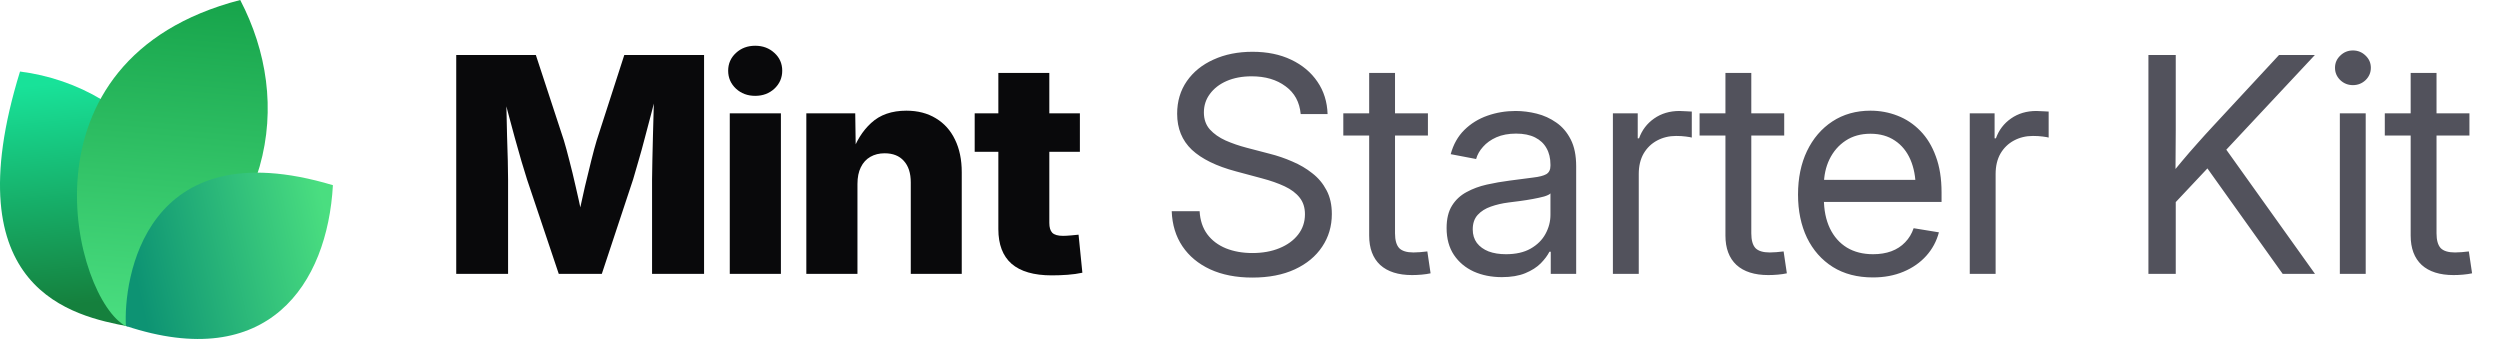
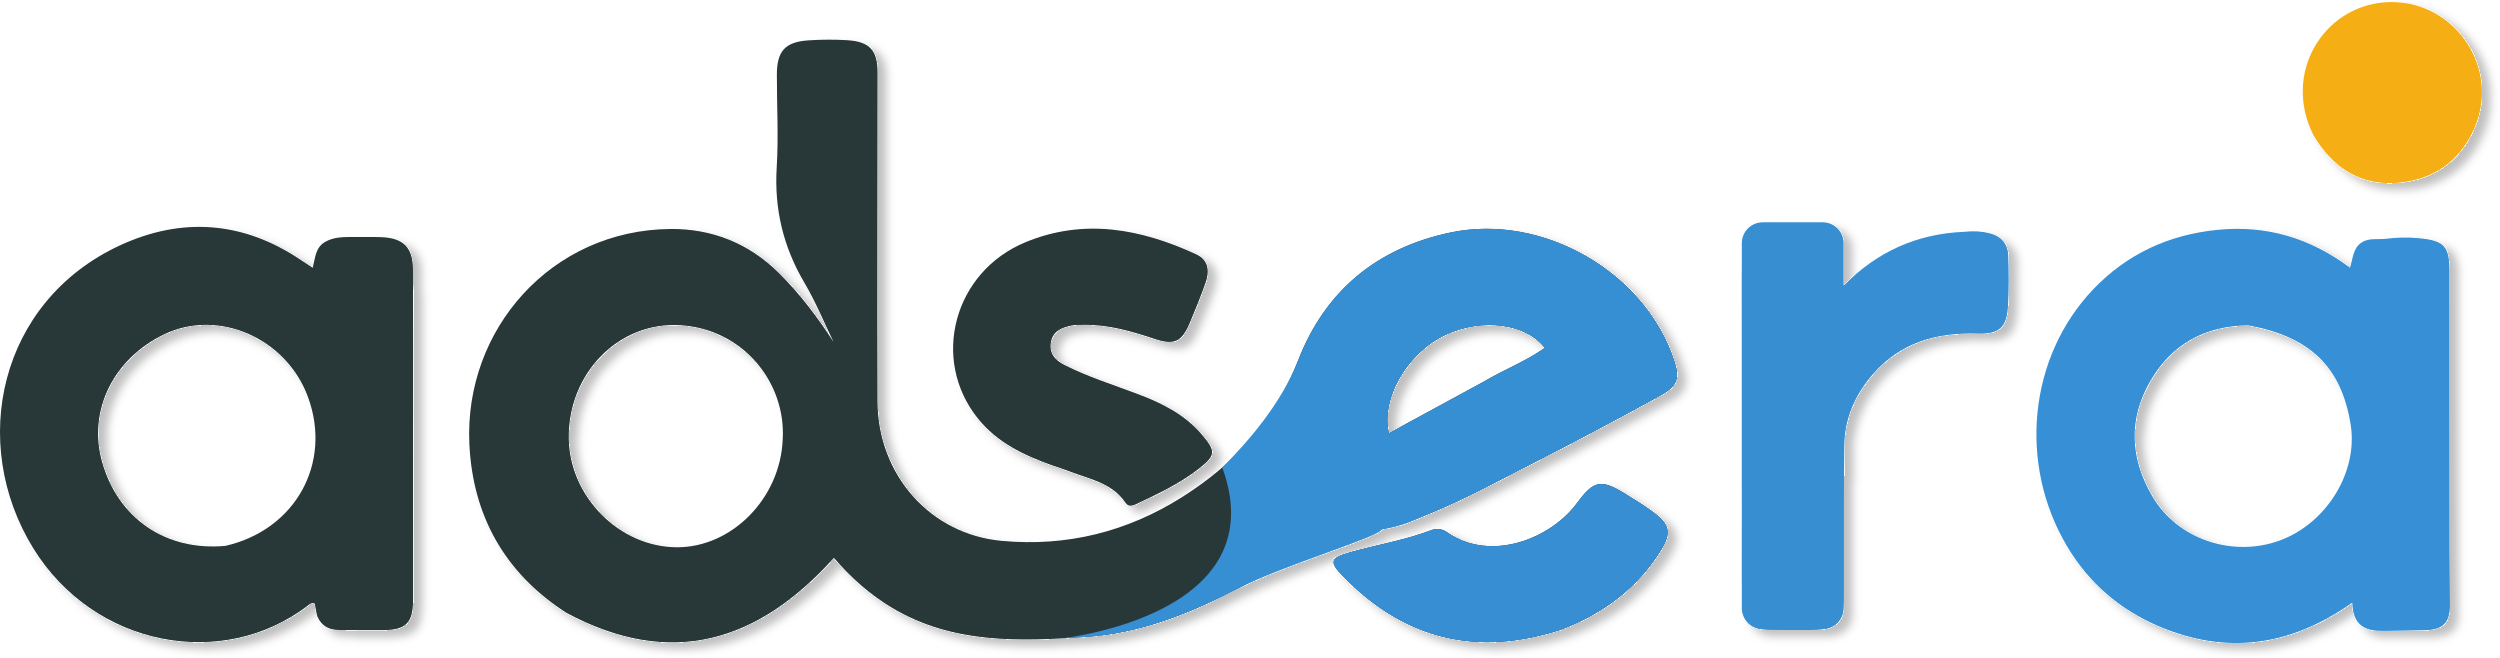
- <svg xmlns="http://www.w3.org/2000/svg" width="177" height="24" viewBox="0 0 177 24" fill="none">
-   <path d="M9.061 23.108C5.268 22.377 -3.391 20.627 1.417 5.064C9.634 6.099 16.973 14.064 9.061 23.108Z" fill="url(#paint0_linear_17557_2020)" />
-   <path d="M8.919 23.094C5.276 21.222 0.784 4.209 17.007 0C20.757 7.193 19.621 16.545 8.919 23.094Z" fill="url(#paint1_linear_17557_2020)" />
-   <path d="M8.914 23.079C8.735 19.882 10.159 9.085 23.57 13.111C23.181 20.123 18.984 26.418 8.914 23.079Z" fill="url(#paint2_linear_17557_2020)" />
-   <path d="M32.301 19.392V3.894H37.938L39.925 9.948C40.036 10.315 40.164 10.787 40.31 11.362C40.462 11.938 40.611 12.552 40.757 13.204C40.91 13.855 41.048 14.483 41.173 15.086C41.305 15.682 41.412 16.192 41.495 16.615H40.695C40.771 16.192 40.871 15.682 40.996 15.086C41.128 14.49 41.267 13.866 41.412 13.214C41.565 12.562 41.714 11.948 41.86 11.373C42.005 10.79 42.133 10.315 42.244 9.948L44.2 3.894H49.848V19.392H46.166V12.704C46.166 12.357 46.173 11.917 46.187 11.383C46.2 10.849 46.214 10.27 46.228 9.646C46.249 9.022 46.266 8.391 46.28 7.753C46.301 7.115 46.311 6.519 46.311 5.964H46.623C46.485 6.561 46.332 7.181 46.166 7.826C45.999 8.471 45.833 9.102 45.666 9.719C45.507 10.336 45.351 10.901 45.198 11.414C45.053 11.928 44.928 12.357 44.824 12.704L42.608 19.392H39.561L37.314 12.704C37.203 12.357 37.072 11.928 36.919 11.414C36.773 10.901 36.614 10.34 36.441 9.729C36.274 9.112 36.104 8.481 35.931 7.836C35.764 7.192 35.608 6.567 35.463 5.964H35.827C35.834 6.512 35.844 7.105 35.858 7.743C35.872 8.374 35.886 9.005 35.9 9.636C35.92 10.26 35.938 10.839 35.952 11.373C35.965 11.907 35.972 12.351 35.972 12.704V19.392H32.301ZM51.668 19.392V8.024H55.288V19.392H51.668ZM53.468 6.786C52.927 6.786 52.473 6.616 52.105 6.276C51.738 5.93 51.554 5.507 51.554 5.007C51.554 4.508 51.738 4.088 52.105 3.749C52.473 3.409 52.927 3.239 53.468 3.239C54.009 3.239 54.463 3.409 54.83 3.749C55.198 4.082 55.382 4.501 55.382 5.007C55.382 5.507 55.198 5.93 54.83 6.276C54.463 6.616 54.009 6.786 53.468 6.786ZM60.708 13.027V19.392H57.088V8.024H60.551L60.593 10.967H60.281C60.593 10.024 61.061 9.268 61.685 8.7C62.309 8.124 63.138 7.836 64.171 7.836C64.975 7.836 65.672 8.017 66.262 8.377C66.851 8.731 67.302 9.234 67.614 9.885C67.933 10.537 68.092 11.307 68.092 12.194V19.392H64.483V12.912C64.483 12.26 64.32 11.754 63.994 11.394C63.675 11.033 63.221 10.853 62.632 10.853C62.25 10.853 61.914 10.936 61.623 11.102C61.332 11.269 61.106 11.515 60.947 11.841C60.787 12.16 60.708 12.555 60.708 13.027ZM76.456 8.024V10.749H69.008V8.024H76.456ZM70.683 5.163H74.292V15.783C74.292 16.102 74.361 16.334 74.5 16.48C74.646 16.625 74.899 16.698 75.259 16.698C75.405 16.698 75.596 16.688 75.831 16.667C76.074 16.646 76.251 16.629 76.362 16.615L76.632 19.309C76.313 19.378 75.963 19.427 75.582 19.455C75.207 19.482 74.836 19.496 74.469 19.496C73.2 19.496 72.25 19.222 71.619 18.674C70.995 18.127 70.683 17.308 70.683 16.22V5.163Z" fill="#09090B" />
-   <path d="M88.667 19.652C87.523 19.652 86.528 19.458 85.682 19.07C84.843 18.681 84.188 18.137 83.716 17.437C83.245 16.736 82.992 15.908 82.957 14.951H84.933C84.968 15.596 85.148 16.14 85.474 16.584C85.8 17.021 86.24 17.354 86.795 17.582C87.35 17.804 87.974 17.915 88.667 17.915C89.388 17.915 90.026 17.801 90.581 17.572C91.143 17.343 91.583 17.024 91.902 16.615C92.228 16.199 92.391 15.717 92.391 15.169C92.391 14.698 92.266 14.306 92.017 13.994C91.767 13.675 91.413 13.408 90.956 13.193C90.498 12.978 89.954 12.787 89.323 12.621L87.502 12.132C86.123 11.765 85.082 11.255 84.382 10.603C83.689 9.944 83.342 9.095 83.342 8.055C83.342 7.174 83.571 6.404 84.028 5.746C84.486 5.087 85.117 4.577 85.921 4.217C86.726 3.849 87.645 3.666 88.678 3.666C89.718 3.666 90.63 3.853 91.413 4.227C92.204 4.602 92.824 5.122 93.275 5.787C93.726 6.446 93.965 7.209 93.993 8.076H92.089C92.013 7.23 91.656 6.574 91.018 6.11C90.387 5.638 89.586 5.403 88.615 5.403C87.95 5.403 87.36 5.513 86.847 5.735C86.341 5.957 85.946 6.262 85.661 6.651C85.377 7.032 85.235 7.469 85.235 7.961C85.235 8.447 85.377 8.849 85.661 9.168C85.946 9.48 86.317 9.74 86.774 9.948C87.232 10.149 87.724 10.319 88.251 10.457L89.884 10.884C90.439 11.023 90.977 11.206 91.496 11.435C92.023 11.657 92.495 11.934 92.911 12.267C93.334 12.593 93.67 12.995 93.92 13.474C94.17 13.945 94.294 14.504 94.294 15.149C94.294 16.015 94.066 16.788 93.608 17.468C93.157 18.148 92.512 18.681 91.673 19.07C90.834 19.458 89.832 19.652 88.667 19.652ZM101.097 8.024V9.594H95.106V8.024H101.097ZM96.937 5.163H98.767V16.521C98.767 17 98.865 17.347 99.059 17.562C99.26 17.77 99.6 17.874 100.078 17.874C100.21 17.874 100.366 17.867 100.546 17.853C100.733 17.832 100.903 17.815 101.056 17.801L101.285 19.351C101.097 19.392 100.886 19.423 100.65 19.444C100.414 19.465 100.189 19.475 99.974 19.475C98.996 19.475 98.244 19.236 97.717 18.758C97.197 18.272 96.937 17.579 96.937 16.677V5.163ZM106.33 19.621C105.595 19.621 104.932 19.489 104.343 19.226C103.754 18.955 103.285 18.564 102.939 18.05C102.592 17.53 102.419 16.896 102.419 16.147C102.419 15.495 102.547 14.965 102.804 14.556C103.06 14.146 103.403 13.828 103.833 13.599C104.263 13.363 104.742 13.186 105.269 13.068C105.796 12.95 106.333 12.857 106.881 12.787C107.574 12.69 108.132 12.617 108.555 12.569C108.978 12.52 109.287 12.441 109.481 12.33C109.675 12.212 109.772 12.014 109.772 11.737V11.654C109.772 11.203 109.679 10.815 109.492 10.489C109.311 10.163 109.041 9.91 108.68 9.729C108.32 9.549 107.872 9.459 107.338 9.459C106.805 9.459 106.34 9.546 105.945 9.719C105.556 9.892 105.241 10.118 104.998 10.395C104.755 10.665 104.593 10.953 104.509 11.258L102.71 10.915C102.897 10.222 103.22 9.65 103.677 9.199C104.135 8.748 104.679 8.412 105.31 8.19C105.941 7.968 106.607 7.857 107.307 7.857C107.8 7.857 108.295 7.92 108.795 8.044C109.301 8.169 109.765 8.381 110.188 8.679C110.611 8.97 110.951 9.369 111.208 9.875C111.464 10.374 111.593 11.005 111.593 11.768V19.392H109.793V17.822H109.7C109.568 18.085 109.363 18.359 109.086 18.643C108.809 18.921 108.444 19.153 107.994 19.34C107.543 19.527 106.988 19.621 106.33 19.621ZM106.621 17.998C107.321 17.998 107.904 17.867 108.368 17.603C108.84 17.333 109.19 16.986 109.419 16.563C109.654 16.133 109.772 15.682 109.772 15.211V13.692C109.703 13.769 109.554 13.841 109.325 13.911C109.096 13.973 108.829 14.032 108.524 14.088C108.226 14.143 107.921 14.192 107.609 14.233C107.304 14.275 107.033 14.309 106.798 14.337C106.354 14.393 105.938 14.49 105.549 14.628C105.168 14.76 104.86 14.954 104.624 15.211C104.388 15.467 104.27 15.811 104.27 16.241C104.27 16.615 104.367 16.934 104.561 17.198C104.762 17.461 105.04 17.662 105.393 17.801C105.747 17.933 106.156 17.998 106.621 17.998ZM114.193 19.392V8.024H115.951V9.792H116.045C116.253 9.209 116.61 8.741 117.116 8.388C117.622 8.034 118.219 7.857 118.905 7.857C119.058 7.857 119.217 7.864 119.384 7.878C119.55 7.885 119.682 7.892 119.779 7.899V9.74C119.716 9.719 119.578 9.695 119.363 9.667C119.155 9.639 118.922 9.625 118.666 9.625C118.174 9.625 117.726 9.733 117.324 9.948C116.922 10.163 116.603 10.471 116.367 10.874C116.138 11.276 116.024 11.758 116.024 12.319V19.392H114.193ZM126.322 8.024V9.594H120.33V8.024H126.322ZM122.161 5.163H123.992V16.521C123.992 17 124.089 17.347 124.283 17.562C124.484 17.77 124.824 17.874 125.302 17.874C125.434 17.874 125.59 17.867 125.77 17.853C125.958 17.832 126.127 17.815 126.28 17.801L126.509 19.351C126.322 19.392 126.11 19.423 125.874 19.444C125.639 19.465 125.413 19.475 125.198 19.475C124.221 19.475 123.468 19.236 122.941 18.758C122.421 18.272 122.161 17.579 122.161 16.677V5.163ZM132.604 19.642C131.502 19.642 130.555 19.396 129.765 18.903C128.974 18.404 128.364 17.714 127.934 16.834C127.511 15.946 127.3 14.927 127.3 13.775C127.3 12.611 127.511 11.584 127.934 10.697C128.364 9.802 128.964 9.102 129.734 8.596C130.51 8.089 131.408 7.836 132.428 7.836C133.1 7.836 133.738 7.954 134.341 8.19C134.952 8.426 135.489 8.783 135.954 9.261C136.425 9.74 136.793 10.343 137.056 11.071C137.327 11.792 137.462 12.645 137.462 13.63V14.296H128.433V12.735H136.463L135.631 13.297C135.631 12.541 135.506 11.876 135.257 11.3C135.007 10.725 134.643 10.277 134.165 9.958C133.686 9.632 133.107 9.469 132.428 9.469C131.748 9.469 131.162 9.632 130.67 9.958C130.177 10.284 129.796 10.725 129.526 11.279C129.262 11.827 129.13 12.441 129.13 13.12V14.046C129.13 14.864 129.273 15.572 129.557 16.168C129.841 16.757 130.243 17.211 130.763 17.53C131.283 17.842 131.901 17.998 132.615 17.998C133.093 17.998 133.523 17.929 133.905 17.79C134.293 17.645 134.619 17.433 134.882 17.156C135.153 16.879 135.354 16.546 135.486 16.157L137.275 16.449C137.108 17.08 136.81 17.634 136.38 18.113C135.95 18.591 135.413 18.966 134.768 19.236C134.123 19.507 133.402 19.642 132.604 19.642ZM139.459 19.392V8.024H141.217V9.792H141.311C141.519 9.209 141.876 8.741 142.382 8.388C142.888 8.034 143.485 7.857 144.171 7.857C144.324 7.857 144.483 7.864 144.649 7.878C144.816 7.885 144.948 7.892 145.045 7.899V9.74C144.982 9.719 144.844 9.695 144.629 9.667C144.421 9.639 144.188 9.625 143.932 9.625C143.439 9.625 142.992 9.733 142.59 9.948C142.188 10.163 141.869 10.471 141.633 10.874C141.404 11.276 141.29 11.758 141.29 12.319V19.392H139.459ZM153.429 14.961V12.715C153.783 12.257 154.136 11.82 154.49 11.404C154.844 10.981 155.204 10.565 155.572 10.156C155.939 9.74 156.314 9.327 156.695 8.918L161.355 3.894H163.893L157.277 10.967H157.184L153.429 14.961ZM152.108 19.392V3.894H154.043V9.241L154.022 12.559L154.043 13.505V19.392H152.108ZM161.615 19.392L155.967 11.477L157.173 9.969L163.903 19.392H161.615ZM165.661 19.392V8.024H167.492V19.392H165.661ZM166.587 6.027C166.24 6.027 165.942 5.909 165.692 5.673C165.443 5.43 165.318 5.139 165.318 4.799C165.318 4.459 165.443 4.172 165.692 3.936C165.942 3.693 166.24 3.572 166.587 3.572C166.934 3.572 167.232 3.693 167.482 3.936C167.731 4.172 167.856 4.459 167.856 4.799C167.856 5.139 167.731 5.43 167.482 5.673C167.232 5.909 166.934 6.027 166.587 6.027ZM174.836 8.024V9.594H168.844V8.024H174.836ZM170.675 5.163H172.506V16.521C172.506 17 172.603 17.347 172.797 17.562C172.998 17.77 173.338 17.874 173.816 17.874C173.948 17.874 174.104 17.867 174.284 17.853C174.472 17.832 174.641 17.815 174.794 17.801L175.023 19.351C174.836 19.392 174.624 19.423 174.388 19.444C174.153 19.465 173.927 19.475 173.712 19.475C172.735 19.475 171.982 19.236 171.455 18.758C170.935 18.272 170.675 17.579 170.675 16.677V5.163Z" fill="#52525C" />
+ <svg xmlns="http://www.w3.org/2000/svg" width="1213" height="319" viewBox="0 0 1213 319" fill="none">
+   <g filter="url(#filter0_d_24_3)">
+     <path d="M274.852 297.368C244.597 277.946 229.314 249.798 227.732 215.329C225.189 159.938 267.417 111.562 325.406 111.098C345.472 110.937 363.397 118.053 377.86 132.405C388.014 142.483 396.652 153.794 404.444 165.957C399.791 156.374 395.746 146.433 390.351 137.285C380.062 119.841 375.616 101.439 376.862 81.166C377.78 66.231 376.911 51.188 376.936 36.195C376.953 24.759 380.949 20.319 392.334 19.575C398.602 19.164 404.938 19.117 411.205 19.514C421.954 20.194 425.795 24.434 425.797 35.145C425.801 88.338 425.585 141.531 425.776 194.722C425.904 230.347 451.318 259.204 485.992 262.417C517.566 265.343 546.939 258.104 573.903 240.966C599.573 224.651 618.668 203.606 629.927 174.692C643 141.115 668.081 120.265 703.944 112.777C748.65 103.44 798.51 132.042 812.495 175.467C815.107 183.577 813.942 187.389 805.433 192.055C785.499 202.988 765.437 213.708 745.174 224.015C728.366 232.565 711.845 241.725 694.365 248.926C686.52 252.159 678.574 255.022 670.289 256.897C644.982 262.623 622.174 274.46 599.383 286.2C576.591 297.94 553.014 307.277 527.24 309.027C494.775 311.23 462.27 312.584 432.688 294.832C422.019 288.429 412.89 280.281 404.601 270.686C367.803 311.542 325.638 324.585 274.852 297.368ZM379.782 212.893C381.26 186.044 361.091 159.858 330.35 157.813C300.133 155.805 275.484 181.258 275.974 212.851C276.411 241.116 300.665 265.456 328.468 265.534C354.998 265.61 378.765 241.837 379.782 212.893ZM719.897 185.181C729.53 179.401 740.209 175.41 749.482 168.816C740.307 156.892 719.126 154.3 701.619 162.393C683.148 170.933 669.989 192.979 673.91 210.161C689.077 201.93 704.021 193.818 719.897 185.181Z" fill="#283738" />
+     <path d="M153.877 298.873C153.346 296.487 153.012 294.61 152.698 292.852C151.067 292.212 150.153 293.224 149.252 293.912C107.811 325.524 45.638 313.81 16.161 266.051C-15.376 214.953 -0.438 146.22 58.19 119.07C88.164 105.191 117.889 107.29 145.785 126.01C147.578 127.213 149.394 128.379 151.726 129.91C152.948 125.19 153.038 120.056 157.742 117.375C162.166 114.853 167.027 114.988 171.871 115.001C176.227 115.013 180.589 114.908 184.939 115.067C195.729 115.457 200.34 120.059 200.38 130.841C200.476 157.188 200.409 183.535 200.413 209.882C200.417 236.955 200.46 264.028 200.419 291.101C200.401 302.33 196.942 305.704 185.613 305.753C178.596 305.784 171.578 305.711 164.559 305.669C159.829 305.64 156.065 303.978 153.877 298.873ZM109.366 264.857C143.305 257.09 161.234 224.803 149.45 192.677C138.917 163.966 105.853 149.575 79.559 162.255C54.914 174.14 42.632 199.286 49.462 223.874C57.069 251.259 80.213 267.543 109.366 264.857Z" fill="#283738" />
+     <path d="M510.742 225.87C496.58 220.876 483.814 214.657 474.505 203.089C451.454 174.445 462.702 131.935 497.559 117.525C525.944 105.792 553.538 110.993 580.377 123.369C586.357 126.127 586.94 131.457 585.02 136.989C582.725 143.605 580.038 150.092 577.337 156.558C573.494 165.754 569.871 167.651 560.332 164.481C549.027 160.724 537.711 157.401 525.653 157.638C523.719 157.675 521.729 157.551 519.865 157.958C515.243 158.967 510.864 160.515 509.916 166.054C508.985 171.492 511.991 174.796 516.397 177.031C527.863 182.85 540.138 186.681 552.124 191.207C563.799 195.617 574.769 201.045 583.066 210.76C590.096 218.99 589.9 220.994 581.624 227.463C572.582 234.532 562.298 239.392 552.014 244.254C550.054 245.18 547.696 246.341 546.106 243.97C539.574 234.225 528.62 232.499 518.817 228.678C516.338 227.713 513.797 226.907 510.742 225.87Z" fill="#283738" />
+     <path d="M757.866 305.39C716.794 318.914 681.576 310.363 651.818 279.825C644.638 272.456 645.3 270.657 655.333 267.865C668.36 264.237 681.777 262.041 694.485 257.219C697.095 256.228 699.745 256.576 702.108 258.219C723.367 273.012 752.377 261.406 765.164 244.07C773.409 232.89 776.867 232.397 788.659 239.608C793.196 242.382 797.703 245.235 802 248.36C810.297 254.389 811.206 258.545 805.678 267.354C794.345 285.411 778.118 297.521 757.866 305.39Z" fill="#283738" />
+     <path fill-rule="evenodd" clip-rule="evenodd" d="M629.926 174.692C643 141.115 668.081 120.265 703.944 112.777C748.649 103.44 798.51 132.042 812.495 175.467C815.107 183.577 813.942 187.389 805.433 192.055C785.499 202.988 765.437 213.708 745.174 224.015C728.366 232.565 711.845 241.725 694.364 248.926C686.52 252.159 681.667 255.151 670.289 256.897C670.289 260.23 622.705 274.185 600.179 285.789L599.383 286.2C576.59 297.94 553.013 307.277 527.24 309.027C523.26 309.297 519.28 309.554 515.305 309.766C515.336 309.763 515.382 309.76 515.382 309.76C505.861 310.45 620.575 302.127 593.038 226.823C605.388 214.519 621.674 195.884 629.926 174.692ZM749.482 168.816C740.209 175.41 729.53 179.401 719.897 185.181C704.021 193.818 689.077 201.93 673.91 210.161C669.988 192.979 683.148 170.933 701.619 162.393C719.125 154.3 740.306 156.892 749.482 168.816Z" fill="#378FD3" />
+     <path d="M1188.53 266.033C1188.6 275.704 1188.68 284.649 1188.72 293.594C1188.77 301.948 1185.36 305.53 1176.99 305.773C1170.23 305.971 1163.46 305.984 1156.7 306.123C1148.22 306.297 1141.62 304.022 1141.32 292.41C1111.28 313.673 1080.15 317.875 1047.28 303.8C1028.28 295.659 1013.32 282.662 1002.76 264.767C979.222 224.858 984.285 173.286 1015.62 140.388C1031.87 123.322 1052.16 113.914 1075.79 111.533C1099.52 109.14 1120.72 115.345 1140.22 129.883C1141.69 125.241 1141.68 120.597 1145.57 117.844C1149.26 115.229 1153.52 116.348 1157.54 115.856C1162.85 115.207 1168.16 115.052 1173.48 115.551C1186.02 116.731 1188.49 119.384 1188.5 131.842C1188.53 172.946 1188.53 214.05 1188.53 255.153C1188.53 258.538 1188.53 261.924 1188.53 266.033ZM1090.89 157.876C1070.06 158.035 1053.8 166.876 1043.4 184.764C1032.51 203.494 1033.54 222.719 1044.54 241.194C1056.75 261.687 1083.26 270.587 1106.05 262.281C1128.86 253.97 1144.2 228.975 1140.55 206.092C1136.1 178.254 1121.11 163.381 1090.89 157.876Z" fill="#3790D5" />
+     <path d="M953.129 112.472C957.657 111.981 961.5 112.215 965.298 113.17C970.914 114.582 974.202 118.249 974.398 123.922C974.681 132.129 974.75 140.378 974.28 148.572C973.688 158.884 970.007 162.206 959.476 161.882C939.648 161.27 922.156 166.069 908.639 181.666C900.061 191.564 895.088 202.931 894.877 215.906C894.479 240.561 894.672 265.225 894.617 289.886C894.589 302.002 891.085 305.611 879.243 305.659C872.465 305.686 865.686 305.73 858.909 305.643C849.141 305.517 845.38 301.849 845.268 291.909C845.112 277.888 845.223 263.864 845.215 249.841C845.199 210.916 845.181 171.99 845.166 133.064C845.16 117.491 857.948 109.255 872.291 115.561C875.44 116.946 876.063 119.511 874.609 122.103C872.133 126.512 870.42 130.825 875.689 134.046C881.32 137.488 885.774 134.981 889.25 130.06C889.353 129.913 889.684 129.929 890.108 129.818C892.982 131.639 892.175 135.454 894.594 138.543C910.522 122.377 929.742 113.406 953.129 112.472Z" fill="#378ED3" />
+     <path d="M757.866 305.39C716.794 318.914 681.576 310.363 651.818 279.825C644.638 272.456 645.3 270.657 655.333 267.865C668.36 264.237 681.777 262.041 694.485 257.219C697.095 256.228 699.745 256.576 702.108 258.219C723.367 273.012 752.377 261.406 765.164 244.07C773.409 232.89 776.867 232.397 788.659 239.608C793.196 242.382 797.703 245.235 802 248.36C810.297 254.389 811.206 258.545 805.678 267.354C794.345 285.411 778.118 297.521 757.866 305.39Z" fill="#378ED3" />
+     <path d="M1122.48 65.6C1107.39 35.569 1127.17 3.471 1156.92 1.139C1189.69 -1.431 1213.83 32.101 1200.52 62.321C1193.2 78.953 1179.92 87.48 1162.77 88.728C1145.13 90.011 1131.73 81.314 1122.48 65.6Z" fill="#F5AF15" />
+     <path d="M884.353 107.859H855.294C849.677 107.859 845.124 112.407 845.124 118.017V295.058C845.124 300.668 849.677 305.216 855.294 305.216H884.353C889.97 305.216 894.524 300.668 894.524 295.058V118.017C894.524 112.407 889.97 107.859 884.353 107.859Z" fill="#378FD2" />
+   </g>
  <defs>
-     <linearGradient id="paint0_linear_17557_2020" x1="3.776" y1="5.916" x2="5.232" y2="21.559" gradientUnits="userSpaceOnUse">
-       <stop stop-color="#18E299" />
-       <stop offset="1" stop-color="#15803D" />
-     </linearGradient>
-     <linearGradient id="paint1_linear_17557_2020" x1="12.171" y1="-0.718" x2="10.19" y2="22.983" gradientUnits="userSpaceOnUse">
-       <stop stop-color="#16A34A" />
-       <stop offset="1" stop-color="#4ADE80" />
-     </linearGradient>
-     <linearGradient id="paint2_linear_17557_2020" x1="23.133" y1="15.353" x2="9.338" y2="18.52" gradientUnits="userSpaceOnUse">
-       <stop stop-color="#4ADE80" />
-       <stop offset="1" stop-color="#0D9373" />
-     </linearGradient>
+     <filter id="filter0_d_24_3" x="0" y="0" width="1212.25" height="319" filterUnits="userSpaceOnUse" color-interpolation-filters="sRGB">
+       <feFlood flood-opacity="0" result="BackgroundImageFix" />
+       <feColorMatrix in="SourceAlpha" type="matrix" values="0 0 0 0 0 0 0 0 0 0 0 0 0 0 0 0 0 0 127 0" result="hardAlpha" />
+       <feOffset dx="4" dy="3" />
+       <feGaussianBlur stdDeviation="2" />
+       <feComposite in2="hardAlpha" operator="out" />
+       <feColorMatrix type="matrix" values="0 0 0 0 0 0 0 0 0 0 0 0 0 0 0 0 0 0 0.25 0" />
+       <feBlend mode="normal" in2="BackgroundImageFix" result="effect1_dropShadow_24_3" />
+       <feBlend mode="normal" in="SourceGraphic" in2="effect1_dropShadow_24_3" result="shape" />
+     </filter>
  </defs>
</svg>
